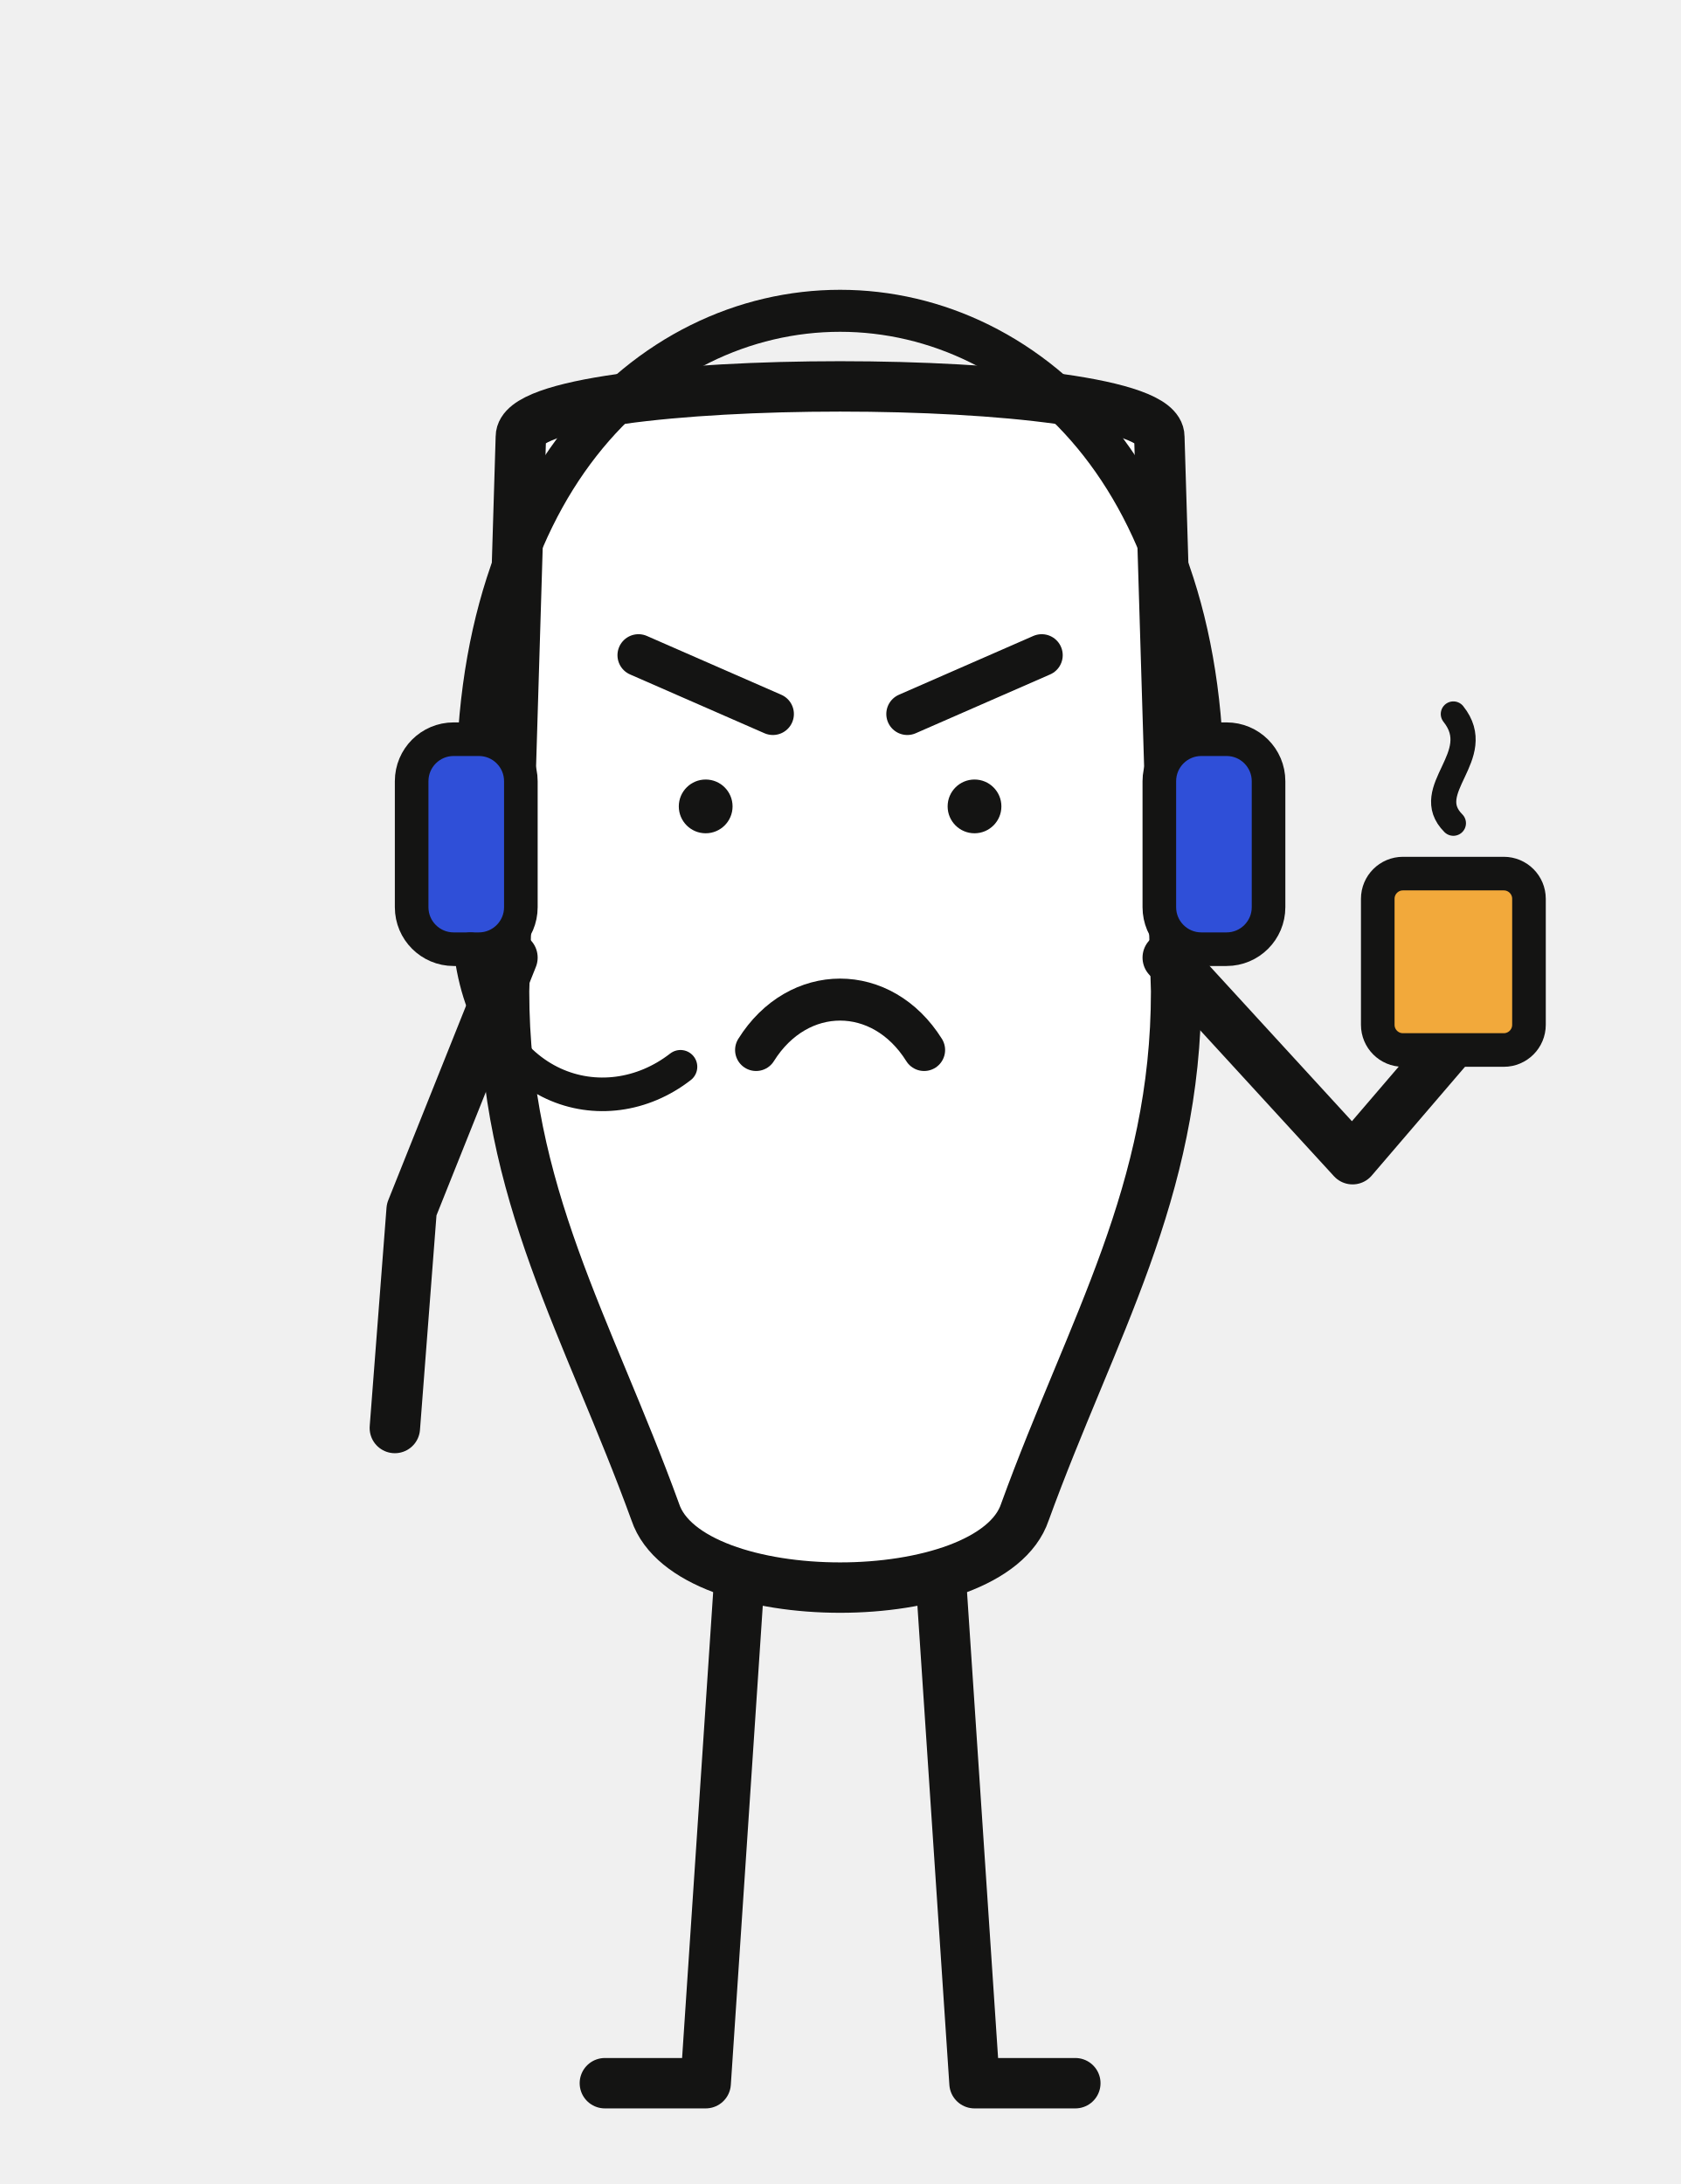
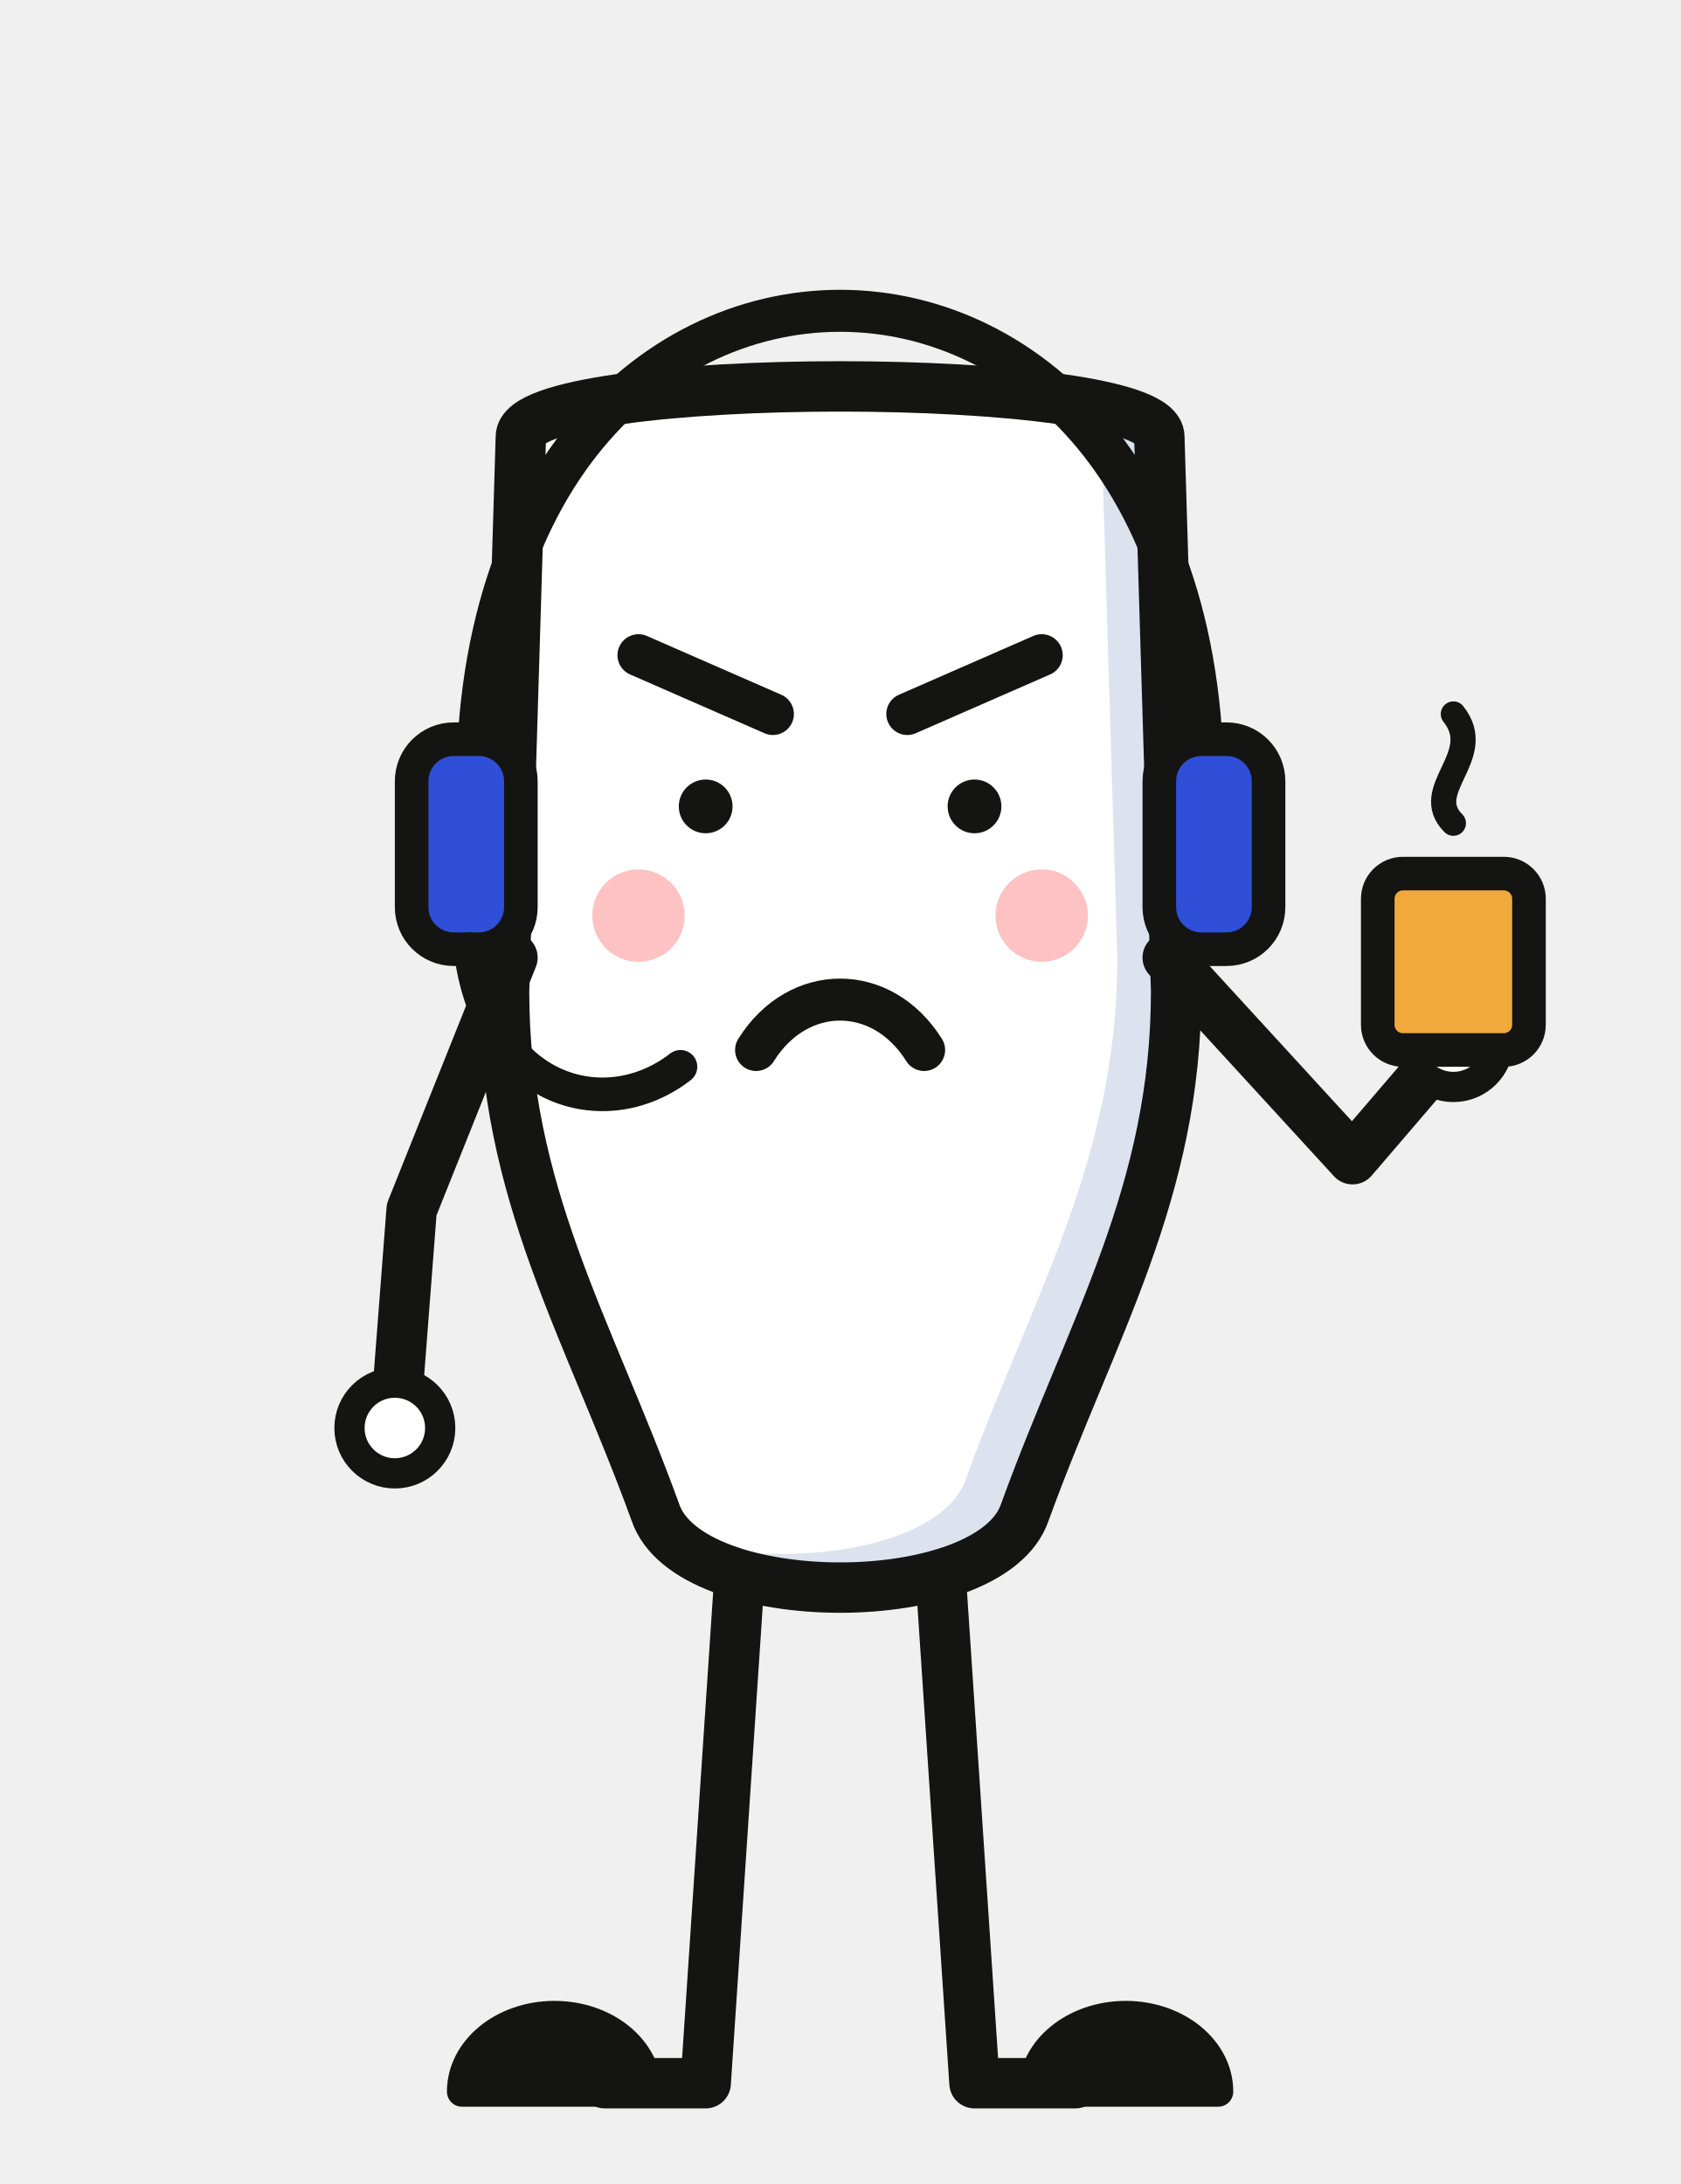
<svg xmlns="http://www.w3.org/2000/svg" viewBox="0 0 200 260" role="img" aria-label="L'incisive">
  <g fill="none" stroke="#141413" stroke-width="6" stroke-linecap="round" stroke-linejoin="round">
-     <path d="M88 188 L84 248 L72 248" />
-     <path d="M112 188 L116 248 L128 248" />
-     <path d="M62 52 C62 44 138 44 138 52 L140 118 C140 142 130 158 122 180 C118 192 82 192 78 180 C70 158 60 142 60 118 Z" fill="#FFFFFF" />
+     <defs>
+       <marker id="dc-main-32" markerUnits="userSpaceOnUse" markerWidth="60" markerHeight="40" refX="30" refY="20" viewBox="0 0 60 40" overflow="visible">
+         <circle cx="30" cy="20" r="5.4" fill="#FFFFFF" stroke="#141413" stroke-width="3.6" />
+       </marker>
+       <marker id="dc-pied-32G" markerUnits="userSpaceOnUse" markerWidth="60" markerHeight="40" refX="30" refY="20" viewBox="0 0 60 40" overflow="visible">
+         <path d="M13 21 A11 9 0 0 1 35 21 Z" fill="#141413" stroke="#141413" stroke-width="3.6" stroke-linejoin="round" />
+       </marker>
+       <marker id="dc-pied-32D" markerUnits="userSpaceOnUse" markerWidth="60" markerHeight="40" refX="30" refY="20" viewBox="0 0 60 40" overflow="visible">
+         <path d="M25 21 A11 9 0 0 1 47 21 Z" fill="#141413" stroke="#141413" stroke-width="3.6" stroke-linejoin="round" />
+       </marker>
+     </defs>
+     <path d="M88 188 L84 248 L72 248" marker-end="url(#dc-pied-32G)" />
+     <path d="M112 188 L116 248 L128 248" marker-end="url(#dc-pied-32D)" />
+     <defs>
+       <clipPath id="dc-corps-32">
+         <path d="M62 52 C62 44 138 44 138 52 L140 118 C140 142 130 158 122 180 C118 192 82 192 78 180 C70 158 60 142 60 118 Z" transform="translate(7 4)" />
+       </clipPath>
+     </defs>
+     <path d="M62 52 C62 44 138 44 138 52 L140 118 C140 142 130 158 122 180 C118 192 82 192 78 180 C70 158 60 142 60 118 Z" fill="#DCE3EE" stroke="none" />
+     <path d="M62 52 C62 44 138 44 138 52 L140 118 C140 142 130 158 122 180 C118 192 82 192 78 180 C70 158 60 142 60 118 Z" fill="#FFFFFF" stroke="none" transform="translate(-7 -4)" clip-path="url(#dc-corps-32)" />
+     <path d="M62 52 C62 44 138 44 138 52 L140 118 C140 142 130 158 122 180 C118 192 82 192 78 180 C70 158 60 142 60 118 Z" />
    <path d="M57 100 C52 16 148 16 143 100" stroke-width="5" />
    <rect x="49" y="88" width="13" height="25" rx="5" fill="#2F4FD8" stroke-width="4" />
    <rect x="138" y="88" width="13" height="25" rx="5" fill="#2F4FD8" stroke-width="4" />
    <path d="M56 113 C58 130 72 134 81 127" stroke-width="4" />
-     <path d="M61 114 L49 144 L47 170" />
-     <path d="M139 114 L161 138 L173 124" />
+     <path d="M61 114 L49 144 L47 170" marker-end="url(#dc-main-32)" />
+     <path d="M139 114 L161 138 L173 124" marker-end="url(#dc-main-32)" />
+     <circle cx="76" cy="109" r="5.5" fill="#FF9A9A" stroke="none" opacity="0.6" />
+     <circle cx="124" cy="109" r="5.5" fill="#FF9A9A" stroke="none" opacity="0.6" />
    <g stroke-width="5">
      <path transform="translate(84 82) scale(1)" d="M-8 -4 L8 3" />
      <path transform="translate(116 82) scale(1)" d="M-8 3 L8 -4" />
      <g transform="translate(84 96) scale(1)">
        <circle r="3.2" fill="#141413" stroke="none" />
      </g>
      <g transform="translate(116 96) scale(1)">
        <circle r="3.2" fill="#141413" stroke="none" />
      </g>
      <path transform="translate(100 120) scale(1)" d="M-10 5 C-5 -3 5 -3 10 5" />
    </g>
    <rect x="164" y="104" width="18" height="21" rx="3" fill="#F2A93B" stroke-width="4" />
    <path d="M173 98 C169 94 177 90 173 85" stroke-width="3" />
  </g>
</svg>
